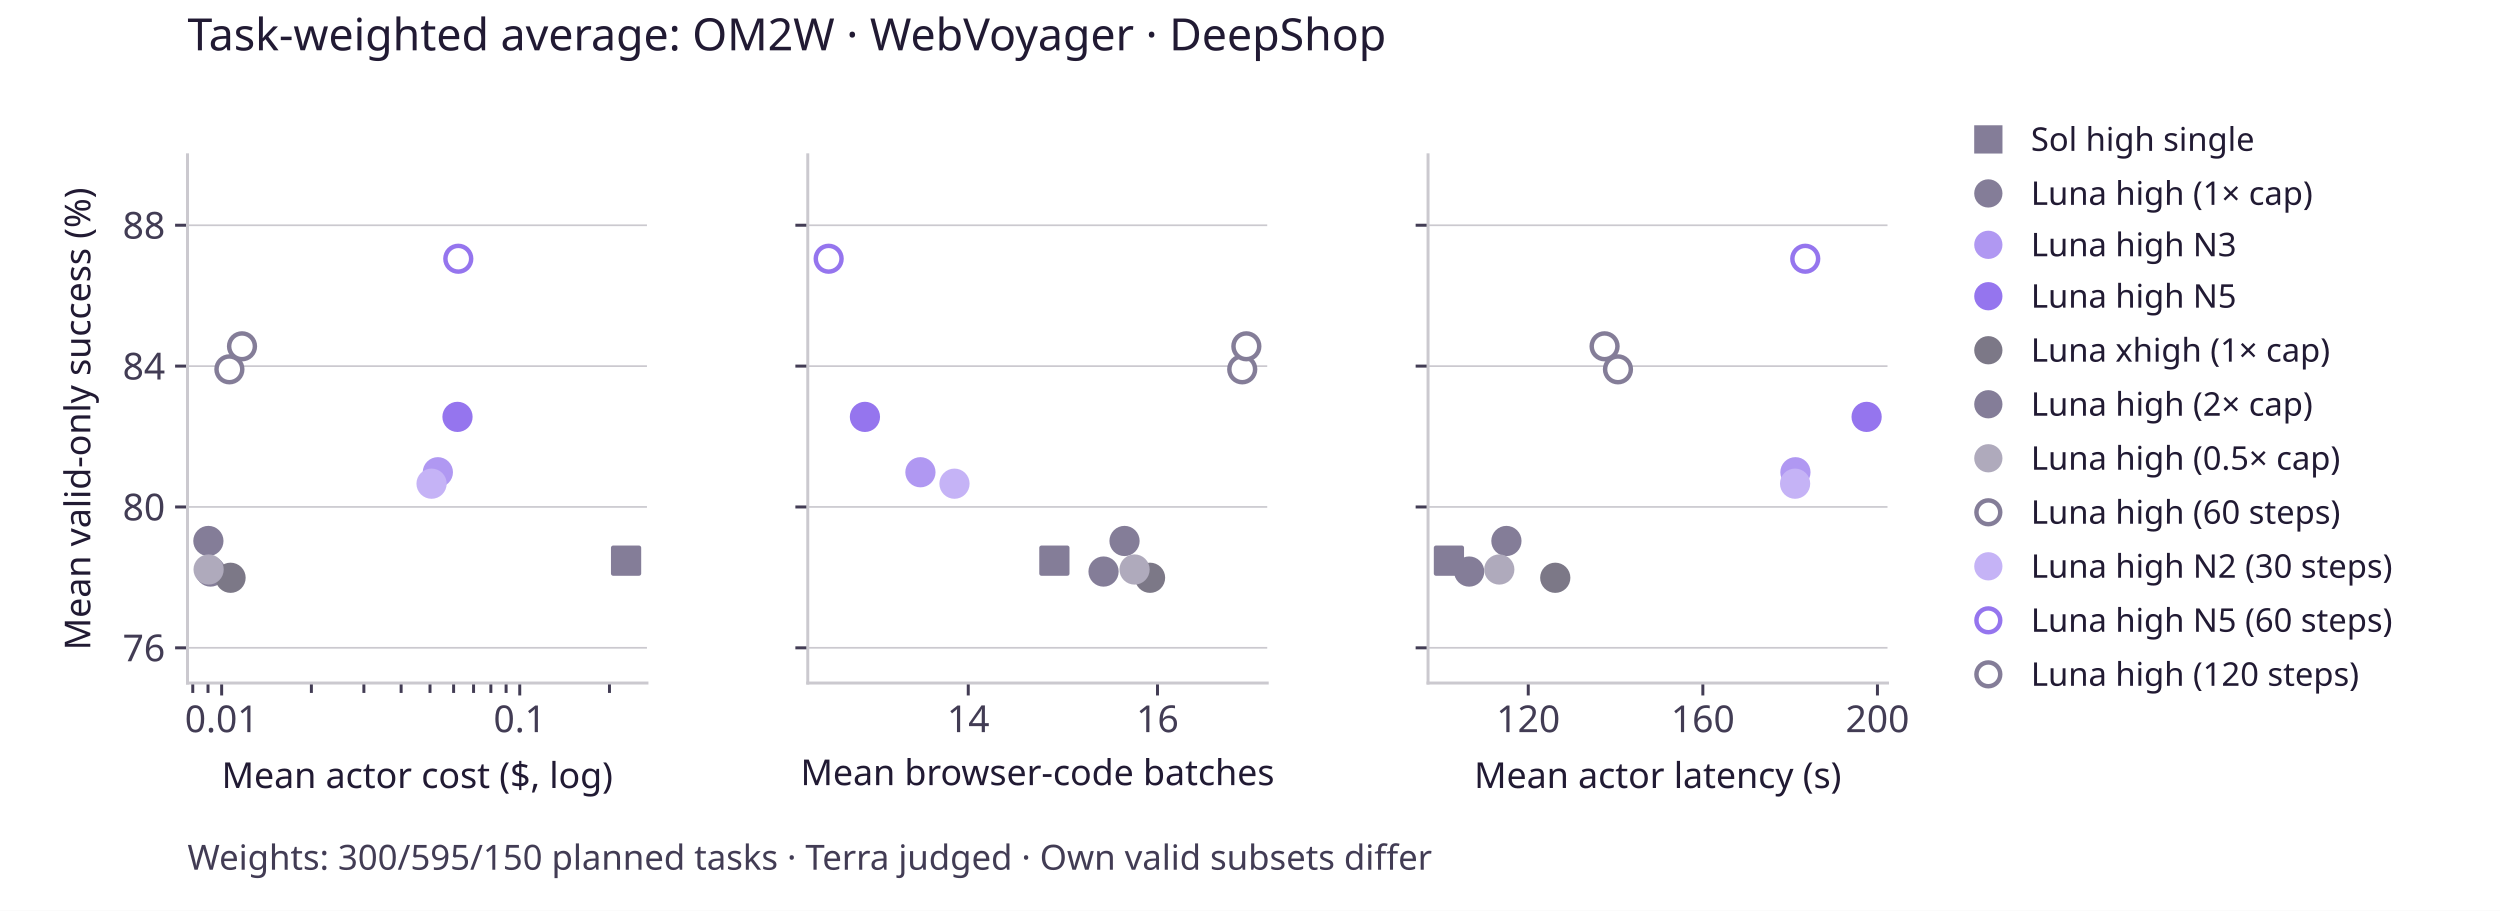
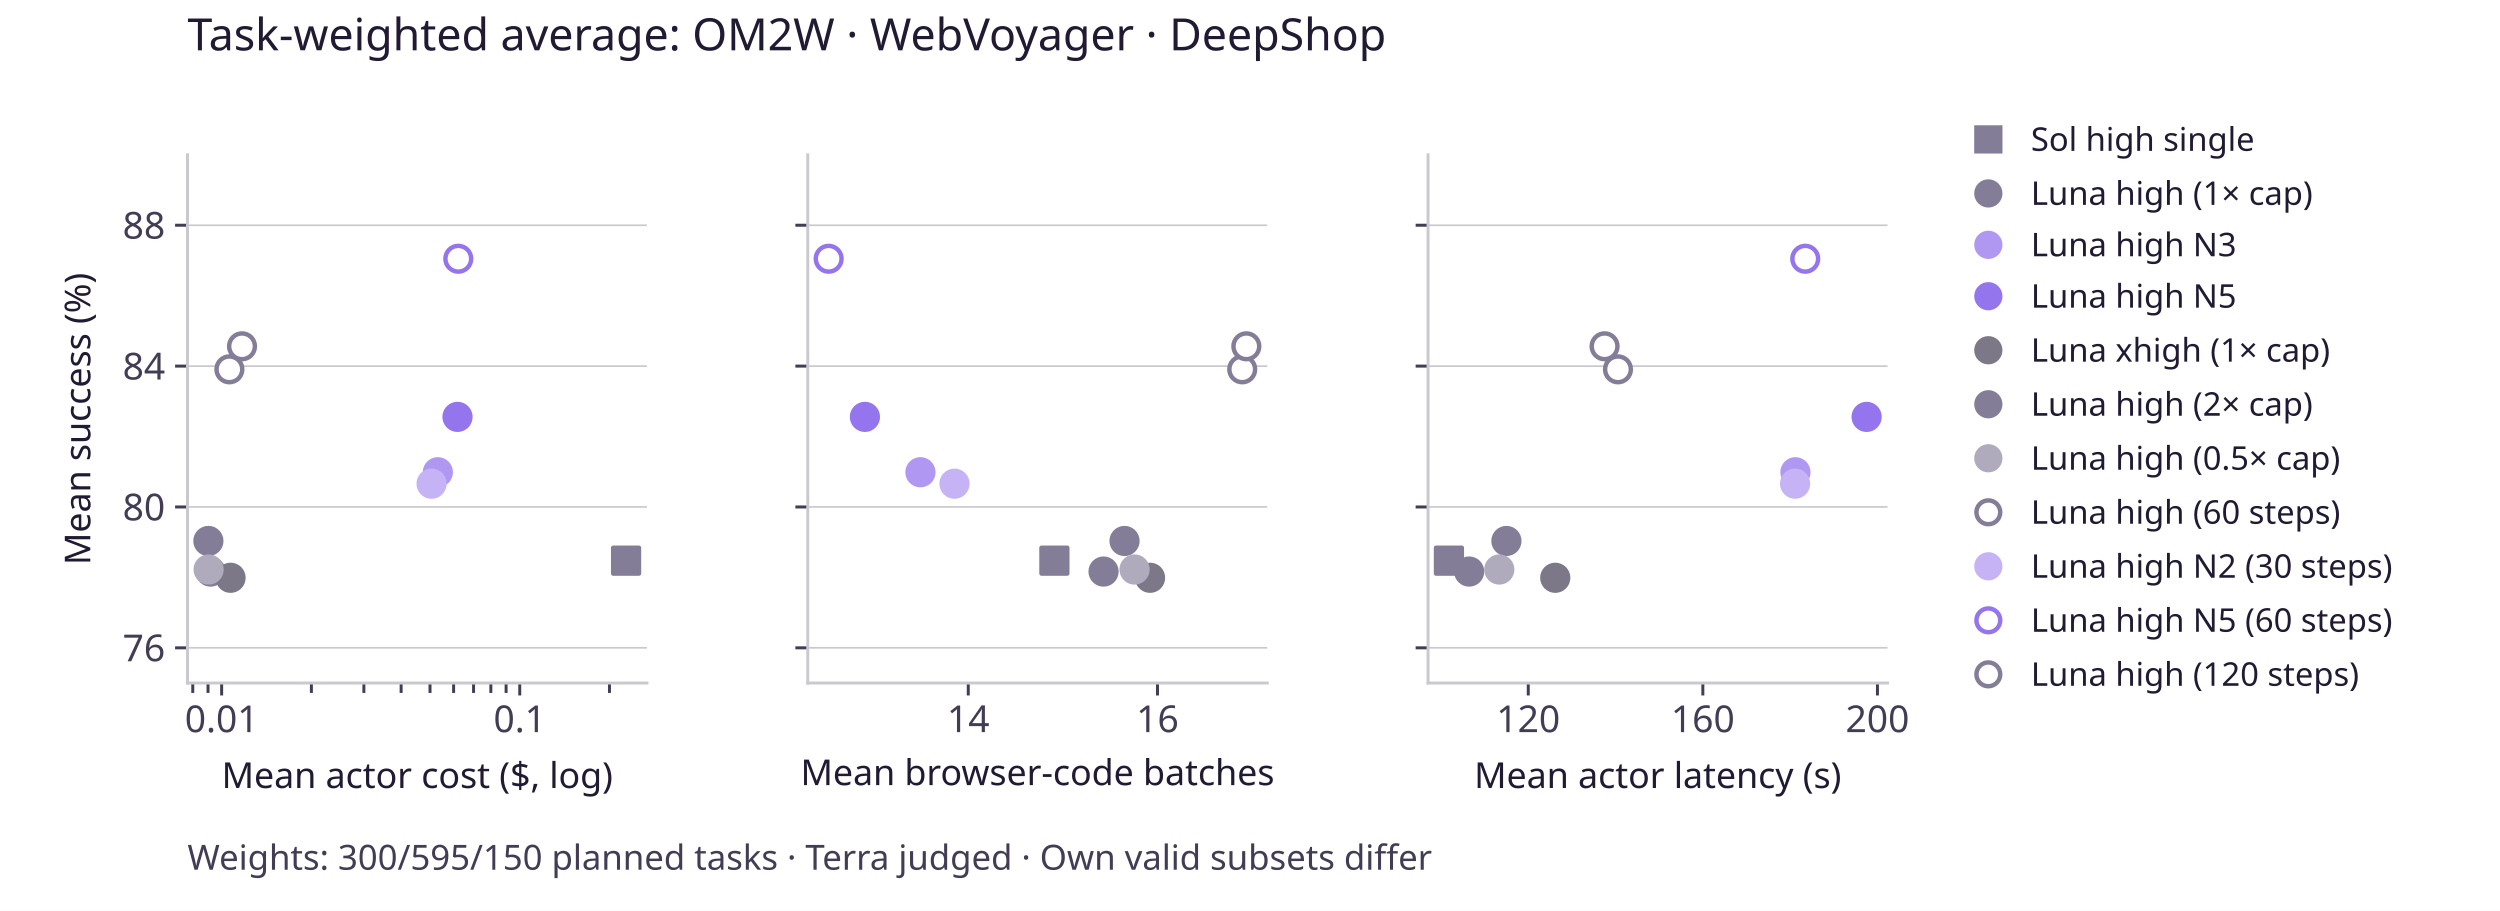
<svg xmlns="http://www.w3.org/2000/svg" xmlns:xlink="http://www.w3.org/1999/xlink" width="504pt" height="183.6pt" viewBox="0 0 504 183.6" version="1.1">
  <defs>
    <style type="text/css">*{stroke-linejoin: round; stroke-linecap: butt}</style>
  </defs>
  <g id="figure_1">
    <g id="patch_1">
      <path d="M 0 183.6 L 504 183.6 L 504 0 L 0 0 z " style="fill: #ffffff" />
    </g>
    <g id="axes_1">
      <g id="patch_2">
        <path d="M 37.8 137.7 L 130.427 137.7 L 130.427 31.212 L 37.8 31.212 z " style="fill: #ffffff" />
      </g>
      <g id="matplotlib.axis_1">
        <g id="xtick_1">
          <g id="line2d_1">
            <defs>
              <path id="mc7aca56e1b" d="M 0 0 L 0 2.5 " style="stroke: #423c54; stroke-width: 0.6" />
            </defs>
            <g>
              <use xlink:href="#mc7aca56e1b" x="44.685" y="137.7" style="fill: #423c54; stroke: #423c54; stroke-width: 0.6" />
            </g>
          </g>
          <g id="text_1">
            <text style="fill: #423c54; font: 7.5px 'Albert Sans'; text-anchor: middle" x="44.685" y="147.6" transform="rotate(-0 44.68505 147.6)">0.01</text>
          </g>
        </g>
        <g id="xtick_2">
          <g id="line2d_2">
            <g>
              <use xlink:href="#mc7aca56e1b" x="104.78" y="137.7" style="fill: #423c54; stroke: #423c54; stroke-width: 0.6" />
            </g>
          </g>
          <g id="text_2">
            <text style="fill: #423c54; font: 7.5px 'Albert Sans'; text-anchor: middle" x="104.78" y="147.6" transform="rotate(-0 104.7801 147.6)">0.1</text>
          </g>
        </g>
        <g id="xtick_3">
          <g id="line2d_3">
            <defs>
              <path id="m11ea4f4f46" d="M 0 0 L 0 2 " style="stroke: #423c54; stroke-width: 0.6" />
            </defs>
            <g>
              <use xlink:href="#m11ea4f4f46" x="38.861" y="137.7" style="fill: #423c54; stroke: #423c54; stroke-width: 0.6" />
            </g>
          </g>
        </g>
        <g id="xtick_4">
          <g id="line2d_4">
            <g>
              <use xlink:href="#m11ea4f4f46" x="41.935" y="137.7" style="fill: #423c54; stroke: #423c54; stroke-width: 0.6" />
            </g>
          </g>
        </g>
        <g id="xtick_5">
          <g id="line2d_5">
            <g>
              <use xlink:href="#m11ea4f4f46" x="62.775" y="137.7" style="fill: #423c54; stroke: #423c54; stroke-width: 0.6" />
            </g>
          </g>
        </g>
        <g id="xtick_6">
          <g id="line2d_6">
            <g>
              <use xlink:href="#m11ea4f4f46" x="73.358" y="137.7" style="fill: #423c54; stroke: #423c54; stroke-width: 0.6" />
            </g>
          </g>
        </g>
        <g id="xtick_7">
          <g id="line2d_7">
            <g>
              <use xlink:href="#m11ea4f4f46" x="80.866" y="137.7" style="fill: #423c54; stroke: #423c54; stroke-width: 0.6" />
            </g>
          </g>
        </g>
        <g id="xtick_8">
          <g id="line2d_8">
            <g>
              <use xlink:href="#m11ea4f4f46" x="86.69" y="137.7" style="fill: #423c54; stroke: #423c54; stroke-width: 0.6" />
            </g>
          </g>
        </g>
        <g id="xtick_9">
          <g id="line2d_9">
            <g>
              <use xlink:href="#m11ea4f4f46" x="91.448" y="137.7" style="fill: #423c54; stroke: #423c54; stroke-width: 0.6" />
            </g>
          </g>
        </g>
        <g id="xtick_10">
          <g id="line2d_10">
            <g>
              <use xlink:href="#m11ea4f4f46" x="95.471" y="137.7" style="fill: #423c54; stroke: #423c54; stroke-width: 0.6" />
            </g>
          </g>
        </g>
        <g id="xtick_11">
          <g id="line2d_11">
            <g>
              <use xlink:href="#m11ea4f4f46" x="98.956" y="137.7" style="fill: #423c54; stroke: #423c54; stroke-width: 0.6" />
            </g>
          </g>
        </g>
        <g id="xtick_12">
          <g id="line2d_12">
            <g>
              <use xlink:href="#m11ea4f4f46" x="102.03" y="137.7" style="fill: #423c54; stroke: #423c54; stroke-width: 0.6" />
            </g>
          </g>
        </g>
        <g id="xtick_13">
          <g id="line2d_13">
            <g>
              <use xlink:href="#m11ea4f4f46" x="122.87" y="137.7" style="fill: #423c54; stroke: #423c54; stroke-width: 0.6" />
            </g>
          </g>
        </g>
        <g id="text_3">
          <text style="fill: #211a33; font: 7.2px 'Albert Sans'; text-anchor: middle" x="84.114" y="158.86" transform="rotate(-0 84.11351 158.86)">Mean actor cost ($, log)</text>
        </g>
      </g>
      <g id="matplotlib.axis_2">
        <g id="ytick_1">
          <g id="line2d_14">
            <path d="M 37.8 130.601 L 130.427 130.601 " clip-path="url(#paa05000da0)" style="fill: none; stroke: #cbc9cf; stroke-width: 0.35; stroke-linecap: square" />
          </g>
          <g id="line2d_15">
            <defs>
              <path id="m69e055b77d" d="M 0 0 L -2.5 0 " style="stroke: #423c54; stroke-width: 0.6" />
            </defs>
            <g>
              <use xlink:href="#m69e055b77d" x="37.8" y="130.601" style="fill: #423c54; stroke: #423c54; stroke-width: 0.6" />
            </g>
          </g>
          <g id="text_4">
            <text style="fill: #423c54; font: 7.5px 'Albert Sans'; text-anchor: end" x="33.3" y="133.301" transform="rotate(-0 33.3 133.3008)">76</text>
          </g>
        </g>
        <g id="ytick_2">
          <g id="line2d_16">
            <path d="M 37.8 102.204 L 130.427 102.204 " clip-path="url(#paa05000da0)" style="fill: none; stroke: #cbc9cf; stroke-width: 0.35; stroke-linecap: square" />
          </g>
          <g id="line2d_17">
            <g>
              <use xlink:href="#m69e055b77d" x="37.8" y="102.204" style="fill: #423c54; stroke: #423c54; stroke-width: 0.6" />
            </g>
          </g>
          <g id="text_5">
            <text style="fill: #423c54; font: 7.5px 'Albert Sans'; text-anchor: end" x="33.3" y="104.904" transform="rotate(-0 33.3 104.904)">80</text>
          </g>
        </g>
        <g id="ytick_3">
          <g id="line2d_18">
            <path d="M 37.8 73.807 L 130.427 73.807 " clip-path="url(#paa05000da0)" style="fill: none; stroke: #cbc9cf; stroke-width: 0.35; stroke-linecap: square" />
          </g>
          <g id="line2d_19">
            <g>
              <use xlink:href="#m69e055b77d" x="37.8" y="73.807" style="fill: #423c54; stroke: #423c54; stroke-width: 0.6" />
            </g>
          </g>
          <g id="text_6">
            <text style="fill: #423c54; font: 7.5px 'Albert Sans'; text-anchor: end" x="33.3" y="76.507" transform="rotate(-0 33.3 76.5072)">84</text>
          </g>
        </g>
        <g id="ytick_4">
          <g id="line2d_20">
            <path d="M 37.8 45.41 L 130.427 45.41 " clip-path="url(#paa05000da0)" style="fill: none; stroke: #cbc9cf; stroke-width: 0.35; stroke-linecap: square" />
          </g>
          <g id="line2d_21">
            <g>
              <use xlink:href="#m69e055b77d" x="37.8" y="45.41" style="fill: #423c54; stroke: #423c54; stroke-width: 0.6" />
            </g>
          </g>
          <g id="text_7">
            <text style="fill: #423c54; font: 7.5px 'Albert Sans'; text-anchor: end" x="33.3" y="48.11" transform="rotate(-0 33.3 48.1104)">88</text>
          </g>
        </g>
        <g id="text_8">
-           <text style="fill: #211a33; font: 7.2px 'Albert Sans'; text-anchor: middle" x="18.207" y="84.456" transform="rotate(-90 18.20727 84.456)">Mean valid-only success (%)</text>
+           <text style="fill: #211a33; font: 7.2px 'Albert Sans'; text-anchor: middle" x="18.207" y="84.456" transform="rotate(-90 18.20727 84.456)">Mean success (%)</text>
        </g>
      </g>
      <g id="patch_3">
        <path d="M 37.8 137.7 L 37.8 31.212 " style="fill: none; stroke: #cbc9cf; stroke-width: 0.6; stroke-linejoin: miter; stroke-linecap: square" />
      </g>
      <g id="patch_4">
        <path d="M 37.8 137.7 L 130.427 137.7 " style="fill: none; stroke: #cbc9cf; stroke-width: 0.6; stroke-linejoin: miter; stroke-linecap: square" />
      </g>
      <g id="PathCollection_1">
        <defs>
          <path id="mcb4e364000" d="M -2.598 2.598 L 2.598 2.598 L 2.598 -2.598 L -2.598 -2.598 z " style="stroke: #847d98; stroke-width: 0.9" />
        </defs>
        <g clip-path="url(#paa05000da0)">
          <use xlink:href="#mcb4e364000" x="126.217" y="113.029" style="fill: #847d98; stroke: #847d98; stroke-width: 0.9" />
        </g>
      </g>
      <g id="PathCollection_2">
        <defs>
          <path id="m6730bbe3a3" d="M 0 2.598 C 0.689 2.598 1.35 2.324 1.837 1.837 C 2.324 1.35 2.598 0.689 2.598 0 C 2.598 -0.689 2.324 -1.35 1.837 -1.837 C 1.35 -2.324 0.689 -2.598 0 -2.598 C -0.689 -2.598 -1.35 -2.324 -1.837 -1.837 C -2.324 -1.35 -2.598 -0.689 -2.598 0 C -2.598 0.689 -2.324 1.35 -1.837 1.837 C -1.35 2.324 -0.689 2.598 0 2.598 z " style="stroke: #847d98; stroke-width: 0.9" />
        </defs>
        <g clip-path="url(#paa05000da0)">
          <use xlink:href="#m6730bbe3a3" x="42.441" y="115.225" style="fill: #847d98; stroke: #847d98; stroke-width: 0.9" />
        </g>
      </g>
      <g id="PathCollection_3">
        <defs>
          <path id="ma1f57e7d52" d="M 0 2.598 C 0.689 2.598 1.35 2.324 1.837 1.837 C 2.324 1.35 2.598 0.689 2.598 0 C 2.598 -0.689 2.324 -1.35 1.837 -1.837 C 1.35 -2.324 0.689 -2.598 0 -2.598 C -0.689 -2.598 -1.35 -2.324 -1.837 -1.837 C -2.324 -1.35 -2.598 -0.689 -2.598 0 C -2.598 0.689 -2.324 1.35 -1.837 1.837 C -1.35 2.324 -0.689 2.598 0 2.598 z " style="stroke: #b098f2; stroke-width: 0.9" />
        </defs>
        <g clip-path="url(#paa05000da0)">
          <use xlink:href="#ma1f57e7d52" x="88.272" y="95.205" style="fill: #b098f2; stroke: #b098f2; stroke-width: 0.9" />
        </g>
      </g>
      <g id="PathCollection_4">
        <defs>
          <path id="m7ddccfa705" d="M 0 2.598 C 0.689 2.598 1.35 2.324 1.837 1.837 C 2.324 1.35 2.598 0.689 2.598 0 C 2.598 -0.689 2.324 -1.35 1.837 -1.837 C 1.35 -2.324 0.689 -2.598 0 -2.598 C -0.689 -2.598 -1.35 -2.324 -1.837 -1.837 C -2.324 -1.35 -2.598 -0.689 -2.598 0 C -2.598 0.689 -2.324 1.35 -1.837 1.837 C -1.35 2.324 -0.689 2.598 0 2.598 z " style="stroke: #9575ee; stroke-width: 0.9" />
        </defs>
        <g clip-path="url(#paa05000da0)">
          <use xlink:href="#m7ddccfa705" x="92.231" y="84.044" style="fill: #9575ee; stroke: #9575ee; stroke-width: 0.9" />
        </g>
      </g>
      <g id="PathCollection_5">
        <defs>
          <path id="m9c675b686e" d="M 0 2.598 C 0.689 2.598 1.35 2.324 1.837 1.837 C 2.324 1.35 2.598 0.689 2.598 0 C 2.598 -0.689 2.324 -1.35 1.837 -1.837 C 1.35 -2.324 0.689 -2.598 0 -2.598 C -0.689 -2.598 -1.35 -2.324 -1.837 -1.837 C -2.324 -1.35 -2.598 -0.689 -2.598 0 C -2.598 0.689 -2.324 1.35 -1.837 1.837 C -1.35 2.324 -0.689 2.598 0 2.598 z " style="stroke: #7c7887; stroke-width: 0.9" />
        </defs>
        <g clip-path="url(#paa05000da0)">
          <use xlink:href="#m9c675b686e" x="46.478" y="116.48" style="fill: #7c7887; stroke: #7c7887; stroke-width: 0.9" />
        </g>
      </g>
      <g id="PathCollection_6">
        <g clip-path="url(#paa05000da0)">
          <use xlink:href="#m6730bbe3a3" x="42.01" y="109.061" style="fill: #847d98; stroke: #847d98; stroke-width: 0.9" />
        </g>
      </g>
      <g id="PathCollection_7">
        <defs>
          <path id="mf41d9e1f26" d="M 0 2.598 C 0.689 2.598 1.35 2.324 1.837 1.837 C 2.324 1.35 2.598 0.689 2.598 0 C 2.598 -0.689 2.324 -1.35 1.837 -1.837 C 1.35 -2.324 0.689 -2.598 0 -2.598 C -0.689 -2.598 -1.35 -2.324 -1.837 -1.837 C -2.324 -1.35 -2.598 -0.689 -2.598 0 C -2.598 0.689 -2.324 1.35 -1.837 1.837 C -1.35 2.324 -0.689 2.598 0 2.598 z " style="stroke: #afaabc; stroke-width: 0.9" />
        </defs>
        <g clip-path="url(#paa05000da0)">
          <use xlink:href="#mf41d9e1f26" x="42.055" y="114.813" style="fill: #afaabc; stroke: #afaabc; stroke-width: 0.9" />
        </g>
      </g>
      <g id="PathCollection_8">
        <defs>
          <path id="mf6f5137c84" d="M 0 2.598 C 0.689 2.598 1.35 2.324 1.837 1.837 C 2.324 1.35 2.598 0.689 2.598 0 C 2.598 -0.689 2.324 -1.35 1.837 -1.837 C 1.35 -2.324 0.689 -2.598 0 -2.598 C -0.689 -2.598 -1.35 -2.324 -1.837 -1.837 C -2.324 -1.35 -2.598 -0.689 -2.598 0 C -2.598 0.689 -2.324 1.35 -1.837 1.837 C -1.35 2.324 -0.689 2.598 0 2.598 z " style="stroke: #847d98; stroke-width: 0.9" />
        </defs>
        <g clip-path="url(#paa05000da0)">
          <use xlink:href="#mf6f5137c84" x="46.245" y="74.458" style="fill: #ffffff; stroke: #847d98; stroke-width: 0.9" />
        </g>
      </g>
      <g id="PathCollection_9">
        <defs>
          <path id="m477b636813" d="M 0 2.598 C 0.689 2.598 1.35 2.324 1.837 1.837 C 2.324 1.35 2.598 0.689 2.598 0 C 2.598 -0.689 2.324 -1.35 1.837 -1.837 C 1.35 -2.324 0.689 -2.598 0 -2.598 C -0.689 -2.598 -1.35 -2.324 -1.837 -1.837 C -2.324 -1.35 -2.598 -0.689 -2.598 0 C -2.598 0.689 -2.324 1.35 -1.837 1.837 C -1.35 2.324 -0.689 2.598 0 2.598 z " style="stroke: #c5b3f6; stroke-width: 0.9" />
        </defs>
        <g clip-path="url(#paa05000da0)">
          <use xlink:href="#m477b636813" x="87.003" y="97.512" style="fill: #c5b3f6; stroke: #c5b3f6; stroke-width: 0.9" />
        </g>
      </g>
      <g id="PathCollection_10">
        <defs>
          <path id="m2616aa8fa0" d="M 0 2.598 C 0.689 2.598 1.35 2.324 1.837 1.837 C 2.324 1.35 2.598 0.689 2.598 0 C 2.598 -0.689 2.324 -1.35 1.837 -1.837 C 1.35 -2.324 0.689 -2.598 0 -2.598 C -0.689 -2.598 -1.35 -2.324 -1.837 -1.837 C -2.324 -1.35 -2.598 -0.689 -2.598 0 C -2.598 0.689 -2.324 1.35 -1.837 1.837 C -1.35 2.324 -0.689 2.598 0 2.598 z " style="stroke: #9575ee; stroke-width: 0.9" />
        </defs>
        <g clip-path="url(#paa05000da0)">
          <use xlink:href="#m2616aa8fa0" x="92.391" y="52.162" style="fill: #ffffff; stroke: #9575ee; stroke-width: 0.9" />
        </g>
      </g>
      <g id="PathCollection_11">
        <g clip-path="url(#paa05000da0)">
          <use xlink:href="#mf6f5137c84" x="48.79" y="69.815" style="fill: #ffffff; stroke: #847d98; stroke-width: 0.9" />
        </g>
      </g>
    </g>
    <g id="axes_2">
      <g id="patch_5">
        <path d="M 162.846 137.7 L 255.474 137.7 L 255.474 31.212 L 162.846 31.212 z " style="fill: #ffffff" />
      </g>
      <g id="matplotlib.axis_3">
        <g id="xtick_14">
          <g id="line2d_22">
            <g>
              <use xlink:href="#mc7aca56e1b" x="195.2" y="137.7" style="fill: #423c54; stroke: #423c54; stroke-width: 0.6" />
            </g>
          </g>
          <g id="text_9">
            <text style="fill: #423c54; font: 7.5px 'Albert Sans'; text-anchor: middle" x="195.2" y="147.6" transform="rotate(-0 195.2003 147.6)">14</text>
          </g>
        </g>
        <g id="xtick_15">
          <g id="line2d_23">
            <g>
              <use xlink:href="#mc7aca56e1b" x="233.351" y="137.7" style="fill: #423c54; stroke: #423c54; stroke-width: 0.6" />
            </g>
          </g>
          <g id="text_10">
            <text style="fill: #423c54; font: 7.5px 'Albert Sans'; text-anchor: middle" x="233.351" y="147.6" transform="rotate(-0 233.3505 147.6)">16</text>
          </g>
        </g>
        <g id="text_11">
          <text style="fill: #211a33; font: 7.2px 'Albert Sans'; text-anchor: middle" x="209.16" y="158.284" transform="rotate(-0 209.16 158.284)">Mean browser-code batches</text>
        </g>
      </g>
      <g id="matplotlib.axis_4">
        <g id="ytick_5">
          <g id="line2d_24">
            <path d="M 162.846 130.601 L 255.474 130.601 " clip-path="url(#p33d96f9477)" style="fill: none; stroke: #cbc9cf; stroke-width: 0.35; stroke-linecap: square" />
          </g>
          <g id="line2d_25">
            <g>
              <use xlink:href="#m69e055b77d" x="162.846" y="130.601" style="fill: #423c54; stroke: #423c54; stroke-width: 0.6" />
            </g>
          </g>
        </g>
        <g id="ytick_6">
          <g id="line2d_26">
            <path d="M 162.846 102.204 L 255.474 102.204 " clip-path="url(#p33d96f9477)" style="fill: none; stroke: #cbc9cf; stroke-width: 0.35; stroke-linecap: square" />
          </g>
          <g id="line2d_27">
            <g>
              <use xlink:href="#m69e055b77d" x="162.846" y="102.204" style="fill: #423c54; stroke: #423c54; stroke-width: 0.6" />
            </g>
          </g>
        </g>
        <g id="ytick_7">
          <g id="line2d_28">
            <path d="M 162.846 73.807 L 255.474 73.807 " clip-path="url(#p33d96f9477)" style="fill: none; stroke: #cbc9cf; stroke-width: 0.35; stroke-linecap: square" />
          </g>
          <g id="line2d_29">
            <g>
              <use xlink:href="#m69e055b77d" x="162.846" y="73.807" style="fill: #423c54; stroke: #423c54; stroke-width: 0.6" />
            </g>
          </g>
        </g>
        <g id="ytick_8">
          <g id="line2d_30">
            <path d="M 162.846 45.41 L 255.474 45.41 " clip-path="url(#p33d96f9477)" style="fill: none; stroke: #cbc9cf; stroke-width: 0.35; stroke-linecap: square" />
          </g>
          <g id="line2d_31">
            <g>
              <use xlink:href="#m69e055b77d" x="162.846" y="45.41" style="fill: #423c54; stroke: #423c54; stroke-width: 0.6" />
            </g>
          </g>
        </g>
      </g>
      <g id="patch_6">
        <path d="M 162.846 137.7 L 162.846 31.212 " style="fill: none; stroke: #cbc9cf; stroke-width: 0.6; stroke-linejoin: miter; stroke-linecap: square" />
      </g>
      <g id="patch_7">
        <path d="M 162.846 137.7 L 255.474 137.7 " style="fill: none; stroke: #cbc9cf; stroke-width: 0.6; stroke-linejoin: miter; stroke-linecap: square" />
      </g>
      <g id="PathCollection_12">
        <g clip-path="url(#p33d96f9477)">
          <use xlink:href="#mcb4e364000" x="212.564" y="113.029" style="fill: #847d98; stroke: #847d98; stroke-width: 0.9" />
        </g>
      </g>
      <g id="PathCollection_13">
        <g clip-path="url(#p33d96f9477)">
          <use xlink:href="#m6730bbe3a3" x="222.475" y="115.225" style="fill: #847d98; stroke: #847d98; stroke-width: 0.9" />
        </g>
      </g>
      <g id="PathCollection_14">
        <g clip-path="url(#p33d96f9477)">
          <use xlink:href="#ma1f57e7d52" x="185.558" y="95.205" style="fill: #b098f2; stroke: #b098f2; stroke-width: 0.9" />
        </g>
      </g>
      <g id="PathCollection_15">
        <g clip-path="url(#p33d96f9477)">
          <use xlink:href="#m7ddccfa705" x="174.369" y="84.044" style="fill: #9575ee; stroke: #9575ee; stroke-width: 0.9" />
        </g>
      </g>
      <g id="PathCollection_16">
        <g clip-path="url(#p33d96f9477)">
          <use xlink:href="#m9c675b686e" x="231.849" y="116.48" style="fill: #7c7887; stroke: #7c7887; stroke-width: 0.9" />
        </g>
      </g>
      <g id="PathCollection_17">
        <g clip-path="url(#p33d96f9477)">
          <use xlink:href="#m6730bbe3a3" x="226.705" y="109.061" style="fill: #847d98; stroke: #847d98; stroke-width: 0.9" />
        </g>
      </g>
      <g id="PathCollection_18">
        <g clip-path="url(#p33d96f9477)">
          <use xlink:href="#mf41d9e1f26" x="228.725" y="114.813" style="fill: #afaabc; stroke: #afaabc; stroke-width: 0.9" />
        </g>
      </g>
      <g id="PathCollection_19">
        <g clip-path="url(#p33d96f9477)">
          <use xlink:href="#mf6f5137c84" x="250.433" y="74.458" style="fill: #ffffff; stroke: #847d98; stroke-width: 0.9" />
        </g>
      </g>
      <g id="PathCollection_20">
        <g clip-path="url(#p33d96f9477)">
          <use xlink:href="#m477b636813" x="192.424" y="97.512" style="fill: #c5b3f6; stroke: #c5b3f6; stroke-width: 0.9" />
        </g>
      </g>
      <g id="PathCollection_21">
        <g clip-path="url(#p33d96f9477)">
          <use xlink:href="#m2616aa8fa0" x="167.057" y="52.162" style="fill: #ffffff; stroke: #9575ee; stroke-width: 0.9" />
        </g>
      </g>
      <g id="PathCollection_22">
        <g clip-path="url(#p33d96f9477)">
          <use xlink:href="#mf6f5137c84" x="251.263" y="69.815" style="fill: #ffffff; stroke: #847d98; stroke-width: 0.9" />
        </g>
      </g>
    </g>
    <g id="axes_3">
      <g id="patch_8">
        <path d="M 287.893 137.7 L 380.52 137.7 L 380.52 31.212 L 287.893 31.212 z " style="fill: #ffffff" />
      </g>
      <g id="matplotlib.axis_5">
        <g id="xtick_16">
          <g id="line2d_32">
            <g>
              <use xlink:href="#mc7aca56e1b" x="308.096" y="137.7" style="fill: #423c54; stroke: #423c54; stroke-width: 0.6" />
            </g>
          </g>
          <g id="text_12">
            <text style="fill: #423c54; font: 7.5px 'Albert Sans'; text-anchor: middle" x="308.096" y="147.6" transform="rotate(-0 308.0963 147.6)">120</text>
          </g>
        </g>
        <g id="xtick_17">
          <g id="line2d_33">
            <g>
              <use xlink:href="#mc7aca56e1b" x="343.294" y="137.7" style="fill: #423c54; stroke: #423c54; stroke-width: 0.6" />
            </g>
          </g>
          <g id="text_13">
            <text style="fill: #423c54; font: 7.5px 'Albert Sans'; text-anchor: middle" x="343.294" y="147.6" transform="rotate(-0 343.2941 147.6)">160</text>
          </g>
        </g>
        <g id="xtick_18">
          <g id="line2d_34">
            <g>
              <use xlink:href="#mc7aca56e1b" x="378.492" y="137.7" style="fill: #423c54; stroke: #423c54; stroke-width: 0.6" />
            </g>
          </g>
          <g id="text_14">
            <text style="fill: #423c54; font: 7.5px 'Albert Sans'; text-anchor: middle" x="378.492" y="147.6" transform="rotate(-0 378.4919 147.6)">200</text>
          </g>
        </g>
        <g id="text_15">
          <text style="fill: #211a33; font: 7.2px 'Albert Sans'; text-anchor: middle" x="334.206" y="158.86" transform="rotate(-0 334.2065 158.86)">Mean actor latency (s)</text>
        </g>
      </g>
      <g id="matplotlib.axis_6">
        <g id="ytick_9">
          <g id="line2d_35">
            <path d="M 287.893 130.601 L 380.52 130.601 " clip-path="url(#pe84ef99720)" style="fill: none; stroke: #cbc9cf; stroke-width: 0.35; stroke-linecap: square" />
          </g>
          <g id="line2d_36">
            <g>
              <use xlink:href="#m69e055b77d" x="287.893" y="130.601" style="fill: #423c54; stroke: #423c54; stroke-width: 0.6" />
            </g>
          </g>
        </g>
        <g id="ytick_10">
          <g id="line2d_37">
            <path d="M 287.893 102.204 L 380.52 102.204 " clip-path="url(#pe84ef99720)" style="fill: none; stroke: #cbc9cf; stroke-width: 0.35; stroke-linecap: square" />
          </g>
          <g id="line2d_38">
            <g>
              <use xlink:href="#m69e055b77d" x="287.893" y="102.204" style="fill: #423c54; stroke: #423c54; stroke-width: 0.6" />
            </g>
          </g>
        </g>
        <g id="ytick_11">
          <g id="line2d_39">
            <path d="M 287.893 73.807 L 380.52 73.807 " clip-path="url(#pe84ef99720)" style="fill: none; stroke: #cbc9cf; stroke-width: 0.35; stroke-linecap: square" />
          </g>
          <g id="line2d_40">
            <g>
              <use xlink:href="#m69e055b77d" x="287.893" y="73.807" style="fill: #423c54; stroke: #423c54; stroke-width: 0.6" />
            </g>
          </g>
        </g>
        <g id="ytick_12">
          <g id="line2d_41">
            <path d="M 287.893 45.41 L 380.52 45.41 " clip-path="url(#pe84ef99720)" style="fill: none; stroke: #cbc9cf; stroke-width: 0.35; stroke-linecap: square" />
          </g>
          <g id="line2d_42">
            <g>
              <use xlink:href="#m69e055b77d" x="287.893" y="45.41" style="fill: #423c54; stroke: #423c54; stroke-width: 0.6" />
            </g>
          </g>
        </g>
      </g>
      <g id="patch_9">
        <path d="M 287.893 137.7 L 287.893 31.212 " style="fill: none; stroke: #cbc9cf; stroke-width: 0.6; stroke-linejoin: miter; stroke-linecap: square" />
      </g>
      <g id="patch_10">
        <path d="M 287.893 137.7 L 380.52 137.7 " style="fill: none; stroke: #cbc9cf; stroke-width: 0.6; stroke-linejoin: miter; stroke-linecap: square" />
      </g>
      <g id="PathCollection_23">
        <g clip-path="url(#pe84ef99720)">
          <use xlink:href="#mcb4e364000" x="292.103" y="113.029" style="fill: #847d98; stroke: #847d98; stroke-width: 0.9" />
        </g>
      </g>
      <g id="PathCollection_24">
        <g clip-path="url(#pe84ef99720)">
          <use xlink:href="#m6730bbe3a3" x="296.182" y="115.225" style="fill: #847d98; stroke: #847d98; stroke-width: 0.9" />
        </g>
      </g>
      <g id="PathCollection_25">
        <g clip-path="url(#pe84ef99720)">
          <use xlink:href="#ma1f57e7d52" x="361.958" y="95.205" style="fill: #b098f2; stroke: #b098f2; stroke-width: 0.9" />
        </g>
      </g>
      <g id="PathCollection_26">
        <g clip-path="url(#pe84ef99720)">
          <use xlink:href="#m7ddccfa705" x="376.31" y="84.044" style="fill: #9575ee; stroke: #9575ee; stroke-width: 0.9" />
        </g>
      </g>
      <g id="PathCollection_27">
        <g clip-path="url(#pe84ef99720)">
          <use xlink:href="#m9c675b686e" x="313.541" y="116.48" style="fill: #7c7887; stroke: #7c7887; stroke-width: 0.9" />
        </g>
      </g>
      <g id="PathCollection_28">
        <g clip-path="url(#pe84ef99720)">
          <use xlink:href="#m6730bbe3a3" x="303.692" y="109.061" style="fill: #847d98; stroke: #847d98; stroke-width: 0.9" />
        </g>
      </g>
      <g id="PathCollection_29">
        <g clip-path="url(#pe84ef99720)">
          <use xlink:href="#mf41d9e1f26" x="302.258" y="114.813" style="fill: #afaabc; stroke: #afaabc; stroke-width: 0.9" />
        </g>
      </g>
      <g id="PathCollection_30">
        <g clip-path="url(#pe84ef99720)">
          <use xlink:href="#mf6f5137c84" x="326.182" y="74.458" style="fill: #ffffff; stroke: #847d98; stroke-width: 0.9" />
        </g>
      </g>
      <g id="PathCollection_31">
        <g clip-path="url(#pe84ef99720)">
          <use xlink:href="#m477b636813" x="361.891" y="97.512" style="fill: #c5b3f6; stroke: #c5b3f6; stroke-width: 0.9" />
        </g>
      </g>
      <g id="PathCollection_32">
        <g clip-path="url(#pe84ef99720)">
          <use xlink:href="#m2616aa8fa0" x="363.938" y="52.162" style="fill: #ffffff; stroke: #9575ee; stroke-width: 0.9" />
        </g>
      </g>
      <g id="PathCollection_33">
        <g clip-path="url(#pe84ef99720)">
          <use xlink:href="#mf6f5137c84" x="323.483" y="69.815" style="fill: #ffffff; stroke: #847d98; stroke-width: 0.9" />
        </g>
      </g>
    </g>
    <g id="text_16">
      <text style="fill: #211a33; font: 9px 'Albert Sans'; text-anchor: start" x="37.8" y="10.152" transform="rotate(-0 37.8 10.152)">Task-weighted average: OM2W · WebVoyager · DeepShop</text>
    </g>
    <g id="text_17">
      <text style="fill: #423c54; font: 7px 'Albert Sans'; text-anchor: start" x="37.8" y="175.338" transform="rotate(-0 37.8 175.338)">Weights: 300/595/150 planned tasks · Terra judged · Own valid subsets differ</text>
    </g>
    <g id="legend_1">
      <g id="line2d_43">
        <defs>
          <path id="m2f55cac2e7" d="M -2.4 2.4 L 2.4 2.4 L 2.4 -2.4 L -2.4 -2.4 z " style="stroke: #847d98; stroke-width: 0.9; stroke-linejoin: miter" />
        </defs>
        <g>
          <use xlink:href="#m2f55cac2e7" x="400.848" y="28.104" style="fill: #847d98; stroke: #847d98; stroke-width: 0.9; stroke-linejoin: miter" />
        </g>
      </g>
      <g id="text_18">
        <text style="fill: #211a33; font: 6.6px 'Albert Sans'; text-anchor: start" x="409.428" y="30.414" transform="rotate(-0 409.428 30.414)">Sol high single</text>
      </g>
      <g id="line2d_44">
        <defs>
          <path id="m8f9e22820d" d="M 0 2.4 C 0.636 2.4 1.247 2.147 1.697 1.697 C 2.147 1.247 2.4 0.636 2.4 0 C 2.4 -0.636 2.147 -1.247 1.697 -1.697 C 1.247 -2.147 0.636 -2.4 0 -2.4 C -0.636 -2.4 -1.247 -2.147 -1.697 -1.697 C -2.147 -1.247 -2.4 -0.636 -2.4 0 C -2.4 0.636 -2.147 1.247 -1.697 1.697 C -1.247 2.147 -0.636 2.4 0 2.4 z " style="stroke: #847d98; stroke-width: 0.9" />
        </defs>
        <g>
          <use xlink:href="#m8f9e22820d" x="400.848" y="38.994" style="fill: #847d98; stroke: #847d98; stroke-width: 0.9" />
        </g>
      </g>
      <g id="text_19">
        <text style="fill: #211a33; font: 6.6px 'Albert Sans'; text-anchor: start" x="409.428" y="41.304" transform="rotate(-0 409.428 41.304)">Luna high (1× cap)</text>
      </g>
      <g id="line2d_45">
        <defs>
          <path id="m10aae21b98" d="M 0 2.4 C 0.636 2.4 1.247 2.147 1.697 1.697 C 2.147 1.247 2.4 0.636 2.4 0 C 2.4 -0.636 2.147 -1.247 1.697 -1.697 C 1.247 -2.147 0.636 -2.4 0 -2.4 C -0.636 -2.4 -1.247 -2.147 -1.697 -1.697 C -2.147 -1.247 -2.4 -0.636 -2.4 0 C -2.4 0.636 -2.147 1.247 -1.697 1.697 C -1.247 2.147 -0.636 2.4 0 2.4 z " style="stroke: #b098f2; stroke-width: 0.9" />
        </defs>
        <g>
          <use xlink:href="#m10aae21b98" x="400.848" y="49.356" style="fill: #b098f2; stroke: #b098f2; stroke-width: 0.9" />
        </g>
      </g>
      <g id="text_20">
        <text style="fill: #211a33; font: 6.6px 'Albert Sans'; text-anchor: start" x="409.428" y="51.666" transform="rotate(-0 409.428 51.666)">Luna high N3</text>
      </g>
      <g id="line2d_46">
        <defs>
          <path id="m98fed6e74a" d="M 0 2.4 C 0.636 2.4 1.247 2.147 1.697 1.697 C 2.147 1.247 2.4 0.636 2.4 0 C 2.4 -0.636 2.147 -1.247 1.697 -1.697 C 1.247 -2.147 0.636 -2.4 0 -2.4 C -0.636 -2.4 -1.247 -2.147 -1.697 -1.697 C -2.147 -1.247 -2.4 -0.636 -2.4 0 C -2.4 0.636 -2.147 1.247 -1.697 1.697 C -1.247 2.147 -0.636 2.4 0 2.4 z " style="stroke: #9575ee; stroke-width: 0.9" />
        </defs>
        <g>
          <use xlink:href="#m98fed6e74a" x="400.848" y="59.718" style="fill: #9575ee; stroke: #9575ee; stroke-width: 0.9" />
        </g>
      </g>
      <g id="text_21">
        <text style="fill: #211a33; font: 6.6px 'Albert Sans'; text-anchor: start" x="409.428" y="62.028" transform="rotate(-0 409.428 62.028)">Luna high N5</text>
      </g>
      <g id="line2d_47">
        <defs>
          <path id="m1b59d10f56" d="M 0 2.4 C 0.636 2.4 1.247 2.147 1.697 1.697 C 2.147 1.247 2.4 0.636 2.4 0 C 2.4 -0.636 2.147 -1.247 1.697 -1.697 C 1.247 -2.147 0.636 -2.4 0 -2.4 C -0.636 -2.4 -1.247 -2.147 -1.697 -1.697 C -2.147 -1.247 -2.4 -0.636 -2.4 0 C -2.4 0.636 -2.147 1.247 -1.697 1.697 C -1.247 2.147 -0.636 2.4 0 2.4 z " style="stroke: #7c7887; stroke-width: 0.9" />
        </defs>
        <g>
          <use xlink:href="#m1b59d10f56" x="400.848" y="70.608" style="fill: #7c7887; stroke: #7c7887; stroke-width: 0.9" />
        </g>
      </g>
      <g id="text_22">
        <text style="fill: #211a33; font: 6.6px 'Albert Sans'; text-anchor: start" x="409.428" y="72.918" transform="rotate(-0 409.428 72.918)">Luna xhigh (1× cap)</text>
      </g>
      <g id="line2d_48">
        <g>
          <use xlink:href="#m8f9e22820d" x="400.848" y="81.498" style="fill: #847d98; stroke: #847d98; stroke-width: 0.9" />
        </g>
      </g>
      <g id="text_23">
        <text style="fill: #211a33; font: 6.6px 'Albert Sans'; text-anchor: start" x="409.428" y="83.808" transform="rotate(-0 409.428 83.808)">Luna high (2× cap)</text>
      </g>
      <g id="line2d_49">
        <defs>
          <path id="mcf490a4d59" d="M 0 2.4 C 0.636 2.4 1.247 2.147 1.697 1.697 C 2.147 1.247 2.4 0.636 2.4 0 C 2.4 -0.636 2.147 -1.247 1.697 -1.697 C 1.247 -2.147 0.636 -2.4 0 -2.4 C -0.636 -2.4 -1.247 -2.147 -1.697 -1.697 C -2.147 -1.247 -2.4 -0.636 -2.4 0 C -2.4 0.636 -2.147 1.247 -1.697 1.697 C -1.247 2.147 -0.636 2.4 0 2.4 z " style="stroke: #afaabc; stroke-width: 0.9" />
        </defs>
        <g>
          <use xlink:href="#mcf490a4d59" x="400.848" y="92.388" style="fill: #afaabc; stroke: #afaabc; stroke-width: 0.9" />
        </g>
      </g>
      <g id="text_24">
        <text style="fill: #211a33; font: 6.6px 'Albert Sans'; text-anchor: start" x="409.428" y="94.698" transform="rotate(-0 409.428 94.698)">Luna high (0.5× cap)</text>
      </g>
      <g id="line2d_50">
        <defs>
          <path id="m5d1b0f7eeb" d="M 0 2.4 C 0.636 2.4 1.247 2.147 1.697 1.697 C 2.147 1.247 2.4 0.636 2.4 0 C 2.4 -0.636 2.147 -1.247 1.697 -1.697 C 1.247 -2.147 0.636 -2.4 0 -2.4 C -0.636 -2.4 -1.247 -2.147 -1.697 -1.697 C -2.147 -1.247 -2.4 -0.636 -2.4 0 C -2.4 0.636 -2.147 1.247 -1.697 1.697 C -1.247 2.147 -0.636 2.4 0 2.4 z " style="stroke: #847d98; stroke-width: 0.9" />
        </defs>
        <g>
          <use xlink:href="#m5d1b0f7eeb" x="400.848" y="103.278" style="fill: #ffffff; stroke: #847d98; stroke-width: 0.9" />
        </g>
      </g>
      <g id="text_25">
        <text style="fill: #211a33; font: 6.6px 'Albert Sans'; text-anchor: start" x="409.428" y="105.588" transform="rotate(-0 409.428 105.588)">Luna high (60 steps)</text>
      </g>
      <g id="line2d_51">
        <defs>
          <path id="mbdeb785be2" d="M 0 2.4 C 0.636 2.4 1.247 2.147 1.697 1.697 C 2.147 1.247 2.4 0.636 2.4 0 C 2.4 -0.636 2.147 -1.247 1.697 -1.697 C 1.247 -2.147 0.636 -2.4 0 -2.4 C -0.636 -2.4 -1.247 -2.147 -1.697 -1.697 C -2.147 -1.247 -2.4 -0.636 -2.4 0 C -2.4 0.636 -2.147 1.247 -1.697 1.697 C -1.247 2.147 -0.636 2.4 0 2.4 z " style="stroke: #c5b3f6; stroke-width: 0.9" />
        </defs>
        <g>
          <use xlink:href="#mbdeb785be2" x="400.848" y="114.168" style="fill: #c5b3f6; stroke: #c5b3f6; stroke-width: 0.9" />
        </g>
      </g>
      <g id="text_26">
        <text style="fill: #211a33; font: 6.6px 'Albert Sans'; text-anchor: start" x="409.428" y="116.478" transform="rotate(-0 409.428 116.478)">Luna high N2 (30 steps)</text>
      </g>
      <g id="line2d_52">
        <defs>
          <path id="mb2986a8e9e" d="M 0 2.4 C 0.636 2.4 1.247 2.147 1.697 1.697 C 2.147 1.247 2.4 0.636 2.4 0 C 2.4 -0.636 2.147 -1.247 1.697 -1.697 C 1.247 -2.147 0.636 -2.4 0 -2.4 C -0.636 -2.4 -1.247 -2.147 -1.697 -1.697 C -2.147 -1.247 -2.4 -0.636 -2.4 0 C -2.4 0.636 -2.147 1.247 -1.697 1.697 C -1.247 2.147 -0.636 2.4 0 2.4 z " style="stroke: #9575ee; stroke-width: 0.9" />
        </defs>
        <g>
          <use xlink:href="#mb2986a8e9e" x="400.848" y="125.058" style="fill: #ffffff; stroke: #9575ee; stroke-width: 0.9" />
        </g>
      </g>
      <g id="text_27">
        <text style="fill: #211a33; font: 6.6px 'Albert Sans'; text-anchor: start" x="409.428" y="127.368" transform="rotate(-0 409.428 127.368)">Luna high N5 (60 steps)</text>
      </g>
      <g id="line2d_53">
        <g>
          <use xlink:href="#m5d1b0f7eeb" x="400.848" y="135.948" style="fill: #ffffff; stroke: #847d98; stroke-width: 0.9" />
        </g>
      </g>
      <g id="text_28">
        <text style="fill: #211a33; font: 6.6px 'Albert Sans'; text-anchor: start" x="409.428" y="138.258" transform="rotate(-0 409.428 138.258)">Luna high (120 steps)</text>
      </g>
    </g>
  </g>
  <defs>
    <clipPath id="paa05000da0">
      <rect x="37.8" y="31.212" width="92.627" height="106.488" />
    </clipPath>
    <clipPath id="p33d96f9477">
      <rect x="162.846" y="31.212" width="92.627" height="106.488" />
    </clipPath>
    <clipPath id="pe84ef99720">
      <rect x="287.893" y="31.212" width="92.627" height="106.488" />
    </clipPath>
  </defs>
</svg>
